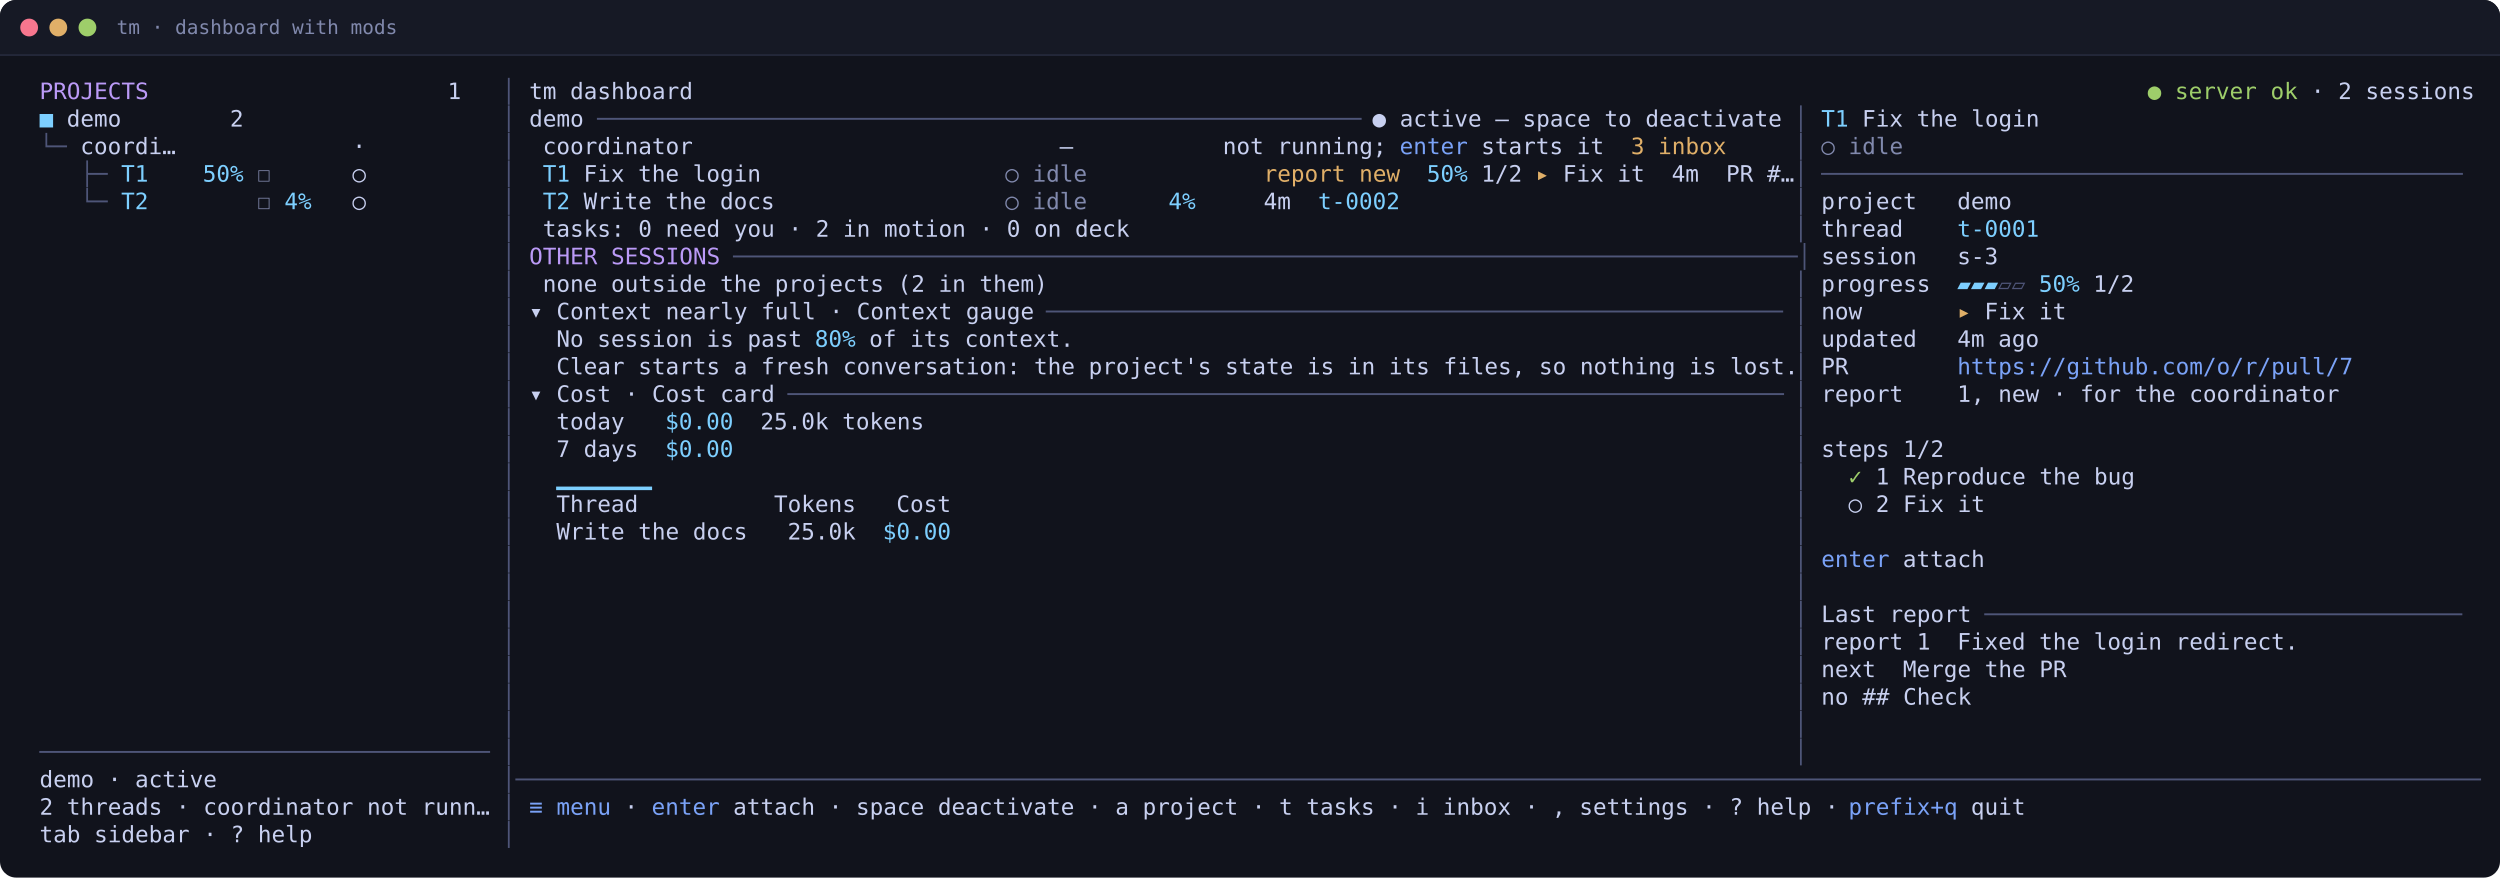
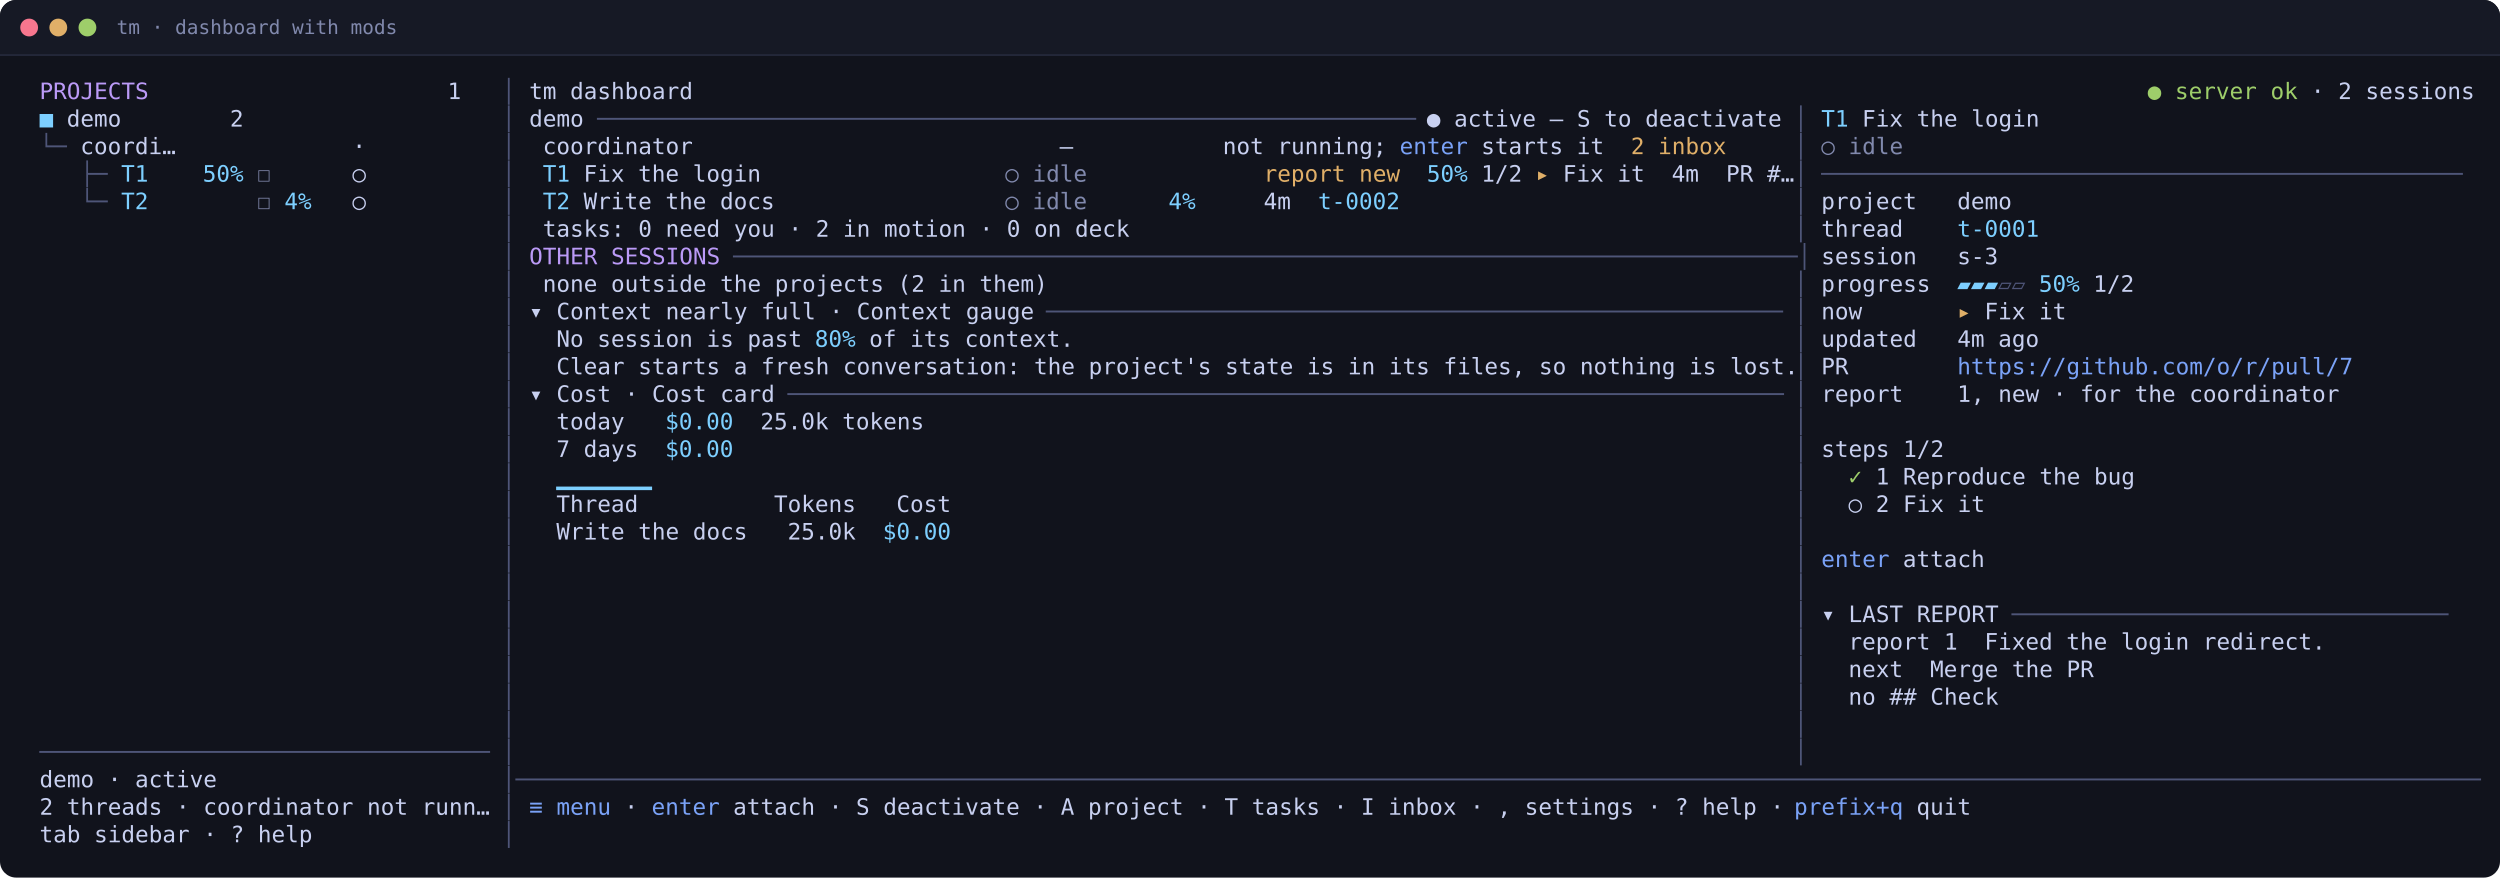
<svg xmlns="http://www.w3.org/2000/svg" width="1544" height="542" viewBox="0 0 1544 542" role="img" aria-labelledby="t">
  <style>text{font:14px ui-monospace,SFMono-Regular,Menlo,Consolas,'DejaVu Sans Mono','Liberation Mono',monospace;white-space:pre}</style>
  <rect width="1544" height="542" rx="10" fill="#11131c" />
  <rect width="1544" height="34" rx="10" fill="#161925" />
  <rect y="24" width="1544" height="10" fill="#161925" />
  <line x1="0" y1="34" x2="1544" y2="34" stroke="#262a3d" />
  <circle cx="18" cy="17" r="5.5" fill="#f7768e" />
  <circle cx="36" cy="17" r="5.5" fill="#e0af68" />
  <circle cx="54" cy="17" r="5.5" fill="#9ece6a" />
  <text x="72" y="21" fill="#8189ad" style="font-size:12px">tm · dashboard with mods</text>
  <text x="24.4" y="61.2" fill="#bb9af7" font-weight="700" textLength="67.2" lengthAdjust="spacingAndGlyphs">PROJECTS</text>
  <text x="276.4" y="61.2" fill="#c8d0f0">1</text>
  <text x="310.0" y="61.2" fill="#4e5578">│</text>
  <text x="326.8" y="61.2" fill="#c8d0f0" font-weight="700" textLength="100.8" lengthAdjust="spacingAndGlyphs">tm dashboard</text>
  <text x="1326.4" y="61.2" fill="#9ece6a" textLength="92.4" lengthAdjust="spacingAndGlyphs">● server ok</text>
  <text x="1427.2" y="61.2" fill="#c8d0f0" textLength="100.8" lengthAdjust="spacingAndGlyphs">· 2 sessions</text>
  <text x="24.4" y="78.2" fill="#7dcfff">■</text>
  <text x="41.2" y="78.2" fill="#c8d0f0" textLength="33.6" lengthAdjust="spacingAndGlyphs">demo</text>
  <text x="142.0" y="78.2" fill="#c8d0f0">2</text>
  <text x="310.0" y="78.2" fill="#4e5578">│</text>
  <text x="326.8" y="78.2" fill="#c8d0f0" textLength="33.6" lengthAdjust="spacingAndGlyphs">demo</text>
-   <text x="368.8" y="78.2" fill="#4e5578" textLength="470.4" lengthAdjust="spacingAndGlyphs">────────────────────────────────────────────────────────</text>
-   <text x="847.6" y="78.2" fill="#c8d0f0" textLength="252.0" lengthAdjust="spacingAndGlyphs">● active — space to deactivate</text>
+   <text x="368.8" y="78.2" fill="#4e5578" textLength="504.0" lengthAdjust="spacingAndGlyphs">────────────────────────────────────────────────────────────</text>
+   <text x="881.2" y="78.2" fill="#c8d0f0" textLength="218.4" lengthAdjust="spacingAndGlyphs">● active — S to deactivate</text>
  <text x="1108.0" y="78.2" fill="#4e5578">│</text>
  <text x="1124.8" y="78.2" fill="#7dcfff" font-weight="700" textLength="16.8" lengthAdjust="spacingAndGlyphs">T1</text>
  <text x="1150.0" y="78.2" fill="#c8d0f0" textLength="109.2" lengthAdjust="spacingAndGlyphs">Fix the login</text>
  <text x="24.4" y="95.2" fill="#4e5578" textLength="16.8" lengthAdjust="spacingAndGlyphs">└─</text>
  <text x="49.6" y="95.2" fill="#c8d0f0" textLength="58.8" lengthAdjust="spacingAndGlyphs">coordi…</text>
  <text x="217.6" y="95.2" fill="#c8d0f0">·</text>
  <text x="310.0" y="95.2" fill="#4e5578">│</text>
  <text x="335.2" y="95.2" fill="#c8d0f0" textLength="92.4" lengthAdjust="spacingAndGlyphs">coordinator</text>
  <text x="654.4" y="95.2" fill="#c8d0f0">—</text>
  <text x="755.2" y="95.2" fill="#c8d0f0" textLength="100.8" lengthAdjust="spacingAndGlyphs">not running;</text>
  <text x="864.4" y="95.2" fill="#7aa2f7" textLength="42.0" lengthAdjust="spacingAndGlyphs">enter</text>
  <text x="914.8" y="95.2" fill="#c8d0f0" textLength="75.6" lengthAdjust="spacingAndGlyphs">starts it</text>
-   <text x="1007.2" y="95.2" fill="#e0af68" textLength="58.8" lengthAdjust="spacingAndGlyphs">3 inbox</text>
+   <text x="1007.2" y="95.2" fill="#e0af68" textLength="58.8" lengthAdjust="spacingAndGlyphs">2 inbox</text>
  <text x="1108.0" y="95.2" fill="#4e5578">│</text>
  <text x="1124.8" y="95.2" fill="#8189ad" textLength="50.4" lengthAdjust="spacingAndGlyphs">○ idle</text>
  <text x="49.6" y="112.2" fill="#4e5578" textLength="16.8" lengthAdjust="spacingAndGlyphs">├─</text>
  <text x="74.8" y="112.2" fill="#7dcfff" font-weight="700" textLength="16.8" lengthAdjust="spacingAndGlyphs">T1</text>
  <text x="125.2" y="112.2" fill="#7dcfff" textLength="25.2" lengthAdjust="spacingAndGlyphs">50%</text>
  <text x="158.8" y="112.2" fill="#8189ad">☐</text>
  <text x="217.6" y="112.2" fill="#c8d0f0">○</text>
  <text x="310.0" y="112.2" fill="#4e5578">│</text>
  <text x="335.2" y="112.2" fill="#7dcfff" font-weight="700" textLength="16.8" lengthAdjust="spacingAndGlyphs">T1</text>
  <text x="360.4" y="112.2" fill="#c8d0f0" textLength="109.2" lengthAdjust="spacingAndGlyphs">Fix the login</text>
  <text x="620.8" y="112.2" fill="#8189ad" textLength="50.4" lengthAdjust="spacingAndGlyphs">○ idle</text>
  <text x="780.4" y="112.2" fill="#e0af68" textLength="84.0" lengthAdjust="spacingAndGlyphs">report new</text>
  <text x="881.2" y="112.2" fill="#7dcfff" textLength="25.2" lengthAdjust="spacingAndGlyphs">50%</text>
  <text x="914.8" y="112.2" fill="#c8d0f0" textLength="25.2" lengthAdjust="spacingAndGlyphs">1/2</text>
  <text x="948.4" y="112.2" fill="#e0af68">▸</text>
  <text x="965.2" y="112.2" fill="#c8d0f0" textLength="50.4" lengthAdjust="spacingAndGlyphs">Fix it</text>
  <text x="1032.4" y="112.2" fill="#c8d0f0" textLength="16.8" lengthAdjust="spacingAndGlyphs">4m</text>
  <text x="1066.0" y="112.2" fill="#c8d0f0" textLength="42.0" lengthAdjust="spacingAndGlyphs">PR #…</text>
  <text x="1108.0" y="112.2" fill="#4e5578">│</text>
  <text x="1124.8" y="112.2" fill="#4e5578" textLength="394.8" lengthAdjust="spacingAndGlyphs">───────────────────────────────────────────────</text>
  <text x="49.6" y="129.2" fill="#4e5578" textLength="16.8" lengthAdjust="spacingAndGlyphs">└─</text>
  <text x="74.8" y="129.2" fill="#7dcfff" font-weight="700" textLength="16.8" lengthAdjust="spacingAndGlyphs">T2</text>
  <text x="158.8" y="129.2" fill="#8189ad">☐</text>
  <text x="175.6" y="129.2" fill="#7dcfff" textLength="16.8" lengthAdjust="spacingAndGlyphs">4%</text>
  <text x="217.6" y="129.2" fill="#c8d0f0">○</text>
  <text x="310.0" y="129.2" fill="#4e5578">│</text>
  <text x="335.2" y="129.2" fill="#7dcfff" font-weight="700" textLength="16.8" lengthAdjust="spacingAndGlyphs">T2</text>
  <text x="360.4" y="129.2" fill="#c8d0f0" textLength="117.6" lengthAdjust="spacingAndGlyphs">Write the docs</text>
  <text x="620.8" y="129.2" fill="#8189ad" textLength="50.4" lengthAdjust="spacingAndGlyphs">○ idle</text>
  <text x="721.6" y="129.2" fill="#7dcfff" textLength="16.8" lengthAdjust="spacingAndGlyphs">4%</text>
  <text x="780.4" y="129.2" fill="#c8d0f0" textLength="16.8" lengthAdjust="spacingAndGlyphs">4m</text>
  <text x="814.0" y="129.2" fill="#7dcfff" font-weight="700" textLength="50.4" lengthAdjust="spacingAndGlyphs">t-0002</text>
  <text x="1108.0" y="129.2" fill="#4e5578">│</text>
  <text x="1124.8" y="129.2" fill="#c8d0f0" textLength="58.8" lengthAdjust="spacingAndGlyphs">project</text>
  <text x="1208.8" y="129.2" fill="#c8d0f0" textLength="33.6" lengthAdjust="spacingAndGlyphs">demo</text>
  <text x="310.0" y="146.2" fill="#4e5578">│</text>
  <text x="335.2" y="146.2" fill="#c8d0f0" textLength="361.2" lengthAdjust="spacingAndGlyphs">tasks: 0 need you · 2 in motion · 0 on deck</text>
  <text x="1108.0" y="146.2" fill="#4e5578">│</text>
  <text x="1124.8" y="146.2" fill="#c8d0f0" textLength="50.4" lengthAdjust="spacingAndGlyphs">thread</text>
  <text x="1208.8" y="146.2" fill="#7dcfff" font-weight="700" textLength="50.4" lengthAdjust="spacingAndGlyphs">t-0001</text>
  <text x="310.0" y="163.2" fill="#4e5578">│</text>
  <text x="326.8" y="163.2" fill="#bb9af7" font-weight="700" textLength="117.6" lengthAdjust="spacingAndGlyphs">OTHER SESSIONS</text>
  <text x="452.8" y="163.2" fill="#4e5578" textLength="663.6" lengthAdjust="spacingAndGlyphs">──────────────────────────────────────────────────────────────────────────────│</text>
  <text x="1124.8" y="163.2" fill="#c8d0f0" textLength="58.8" lengthAdjust="spacingAndGlyphs">session</text>
  <text x="1208.8" y="163.2" fill="#c8d0f0" textLength="25.2" lengthAdjust="spacingAndGlyphs">s-3</text>
  <text x="310.0" y="180.2" fill="#4e5578">│</text>
  <text x="335.2" y="180.2" fill="#c8d0f0" textLength="310.8" lengthAdjust="spacingAndGlyphs">none outside the projects (2 in them)</text>
  <text x="1108.0" y="180.2" fill="#4e5578">│</text>
  <text x="1124.8" y="180.2" fill="#c8d0f0" textLength="67.2" lengthAdjust="spacingAndGlyphs">progress</text>
  <text x="1208.8" y="180.2" fill="#7dcfff" textLength="25.2" lengthAdjust="spacingAndGlyphs">▰▰▰</text>
  <text x="1234.0" y="180.2" fill="#4e5578" textLength="16.8" lengthAdjust="spacingAndGlyphs">▱▱</text>
  <text x="1259.2" y="180.2" fill="#7dcfff" textLength="25.2" lengthAdjust="spacingAndGlyphs">50%</text>
  <text x="1292.8" y="180.2" fill="#c8d0f0" textLength="25.2" lengthAdjust="spacingAndGlyphs">1/2</text>
  <text x="310.0" y="197.2" fill="#4e5578">│</text>
  <text x="326.8" y="197.2" fill="#c8d0f0" textLength="310.8" lengthAdjust="spacingAndGlyphs">▾ Context nearly full · Context gauge</text>
  <text x="646.0" y="197.2" fill="#4e5578" textLength="453.6" lengthAdjust="spacingAndGlyphs">──────────────────────────────────────────────────────</text>
  <text x="1108.0" y="197.2" fill="#4e5578">│</text>
  <text x="1124.8" y="197.2" fill="#c8d0f0" textLength="25.2" lengthAdjust="spacingAndGlyphs">now</text>
  <text x="1208.8" y="197.2" fill="#e0af68">▸</text>
  <text x="1225.6" y="197.2" fill="#c8d0f0" textLength="50.4" lengthAdjust="spacingAndGlyphs">Fix it</text>
  <text x="310.0" y="214.2" fill="#4e5578">│</text>
  <text x="343.6" y="214.2" fill="#c8d0f0" textLength="151.2" lengthAdjust="spacingAndGlyphs">No session is past</text>
  <text x="503.2" y="214.2" fill="#7dcfff" textLength="25.2" lengthAdjust="spacingAndGlyphs">80%</text>
  <text x="536.8" y="214.2" fill="#c8d0f0" textLength="126.0" lengthAdjust="spacingAndGlyphs">of its context.</text>
  <text x="1108.0" y="214.2" fill="#4e5578">│</text>
  <text x="1124.8" y="214.2" fill="#c8d0f0" textLength="58.8" lengthAdjust="spacingAndGlyphs">updated</text>
  <text x="1208.8" y="214.2" fill="#c8d0f0" textLength="50.4" lengthAdjust="spacingAndGlyphs">4m ago</text>
  <text x="310.0" y="231.2" fill="#4e5578">│</text>
  <text x="343.6" y="231.2" fill="#c8d0f0" textLength="764.4" lengthAdjust="spacingAndGlyphs">Clear starts a fresh conversation: the project's state is in its files, so nothing is lost.</text>
  <text x="1108.0" y="231.2" fill="#4e5578">│</text>
  <text x="1124.8" y="231.2" fill="#c8d0f0" textLength="16.8" lengthAdjust="spacingAndGlyphs">PR</text>
  <text x="1208.8" y="231.2" fill="#7aa2f7" textLength="243.6" lengthAdjust="spacingAndGlyphs">https://github.com/o/r/pull/7</text>
  <text x="310.0" y="248.2" fill="#4e5578">│</text>
  <text x="326.8" y="248.2" fill="#c8d0f0" textLength="151.2" lengthAdjust="spacingAndGlyphs">▾ Cost · Cost card</text>
  <text x="486.4" y="248.2" fill="#4e5578" textLength="613.2" lengthAdjust="spacingAndGlyphs">─────────────────────────────────────────────────────────────────────────</text>
  <text x="1108.0" y="248.2" fill="#4e5578">│</text>
  <text x="1124.8" y="248.2" fill="#c8d0f0" textLength="50.4" lengthAdjust="spacingAndGlyphs">report</text>
  <text x="1208.8" y="248.2" fill="#c8d0f0" textLength="235.2" lengthAdjust="spacingAndGlyphs">1, new · for the coordinator</text>
  <text x="310.0" y="265.2" fill="#4e5578">│</text>
  <text x="343.6" y="265.2" fill="#c8d0f0" textLength="42.0" lengthAdjust="spacingAndGlyphs">today</text>
  <text x="410.8" y="265.2" fill="#7dcfff" textLength="42.0" lengthAdjust="spacingAndGlyphs">$0.00</text>
  <text x="469.6" y="265.2" fill="#c8d0f0" textLength="100.8" lengthAdjust="spacingAndGlyphs">25.0k tokens</text>
  <text x="1108.0" y="265.2" fill="#4e5578">│</text>
  <text x="310.0" y="282.2" fill="#4e5578">│</text>
  <text x="343.6" y="282.2" fill="#c8d0f0" textLength="50.4" lengthAdjust="spacingAndGlyphs">7 days</text>
  <text x="410.8" y="282.2" fill="#7dcfff" textLength="42.0" lengthAdjust="spacingAndGlyphs">$0.00</text>
  <text x="1108.0" y="282.2" fill="#4e5578">│</text>
  <text x="1124.8" y="282.2" fill="#c8d0f0" textLength="75.6" lengthAdjust="spacingAndGlyphs">steps 1/2</text>
  <text x="310.0" y="299.2" fill="#4e5578">│</text>
  <text x="343.6" y="299.2" fill="#7dcfff" textLength="58.8" lengthAdjust="spacingAndGlyphs">▁▁▁▁▁▁▁</text>
  <text x="1108.0" y="299.2" fill="#4e5578">│</text>
  <text x="1141.6" y="299.2" fill="#9ece6a">✓</text>
  <text x="1158.4" y="299.2" fill="#c8d0f0" textLength="159.6" lengthAdjust="spacingAndGlyphs">1 Reproduce the bug</text>
  <text x="310.0" y="316.2" fill="#4e5578">│</text>
  <text x="343.6" y="316.2" fill="#c8d0f0" textLength="50.4" lengthAdjust="spacingAndGlyphs">Thread</text>
  <text x="478.0" y="316.2" fill="#c8d0f0" textLength="50.4" lengthAdjust="spacingAndGlyphs">Tokens</text>
  <text x="553.6" y="316.2" fill="#c8d0f0" textLength="33.6" lengthAdjust="spacingAndGlyphs">Cost</text>
  <text x="1108.0" y="316.2" fill="#4e5578">│</text>
  <text x="1141.6" y="316.2" fill="#c8d0f0" textLength="84.0" lengthAdjust="spacingAndGlyphs">○ 2 Fix it</text>
  <text x="310.0" y="333.2" fill="#4e5578">│</text>
  <text x="343.6" y="333.2" fill="#c8d0f0" textLength="117.6" lengthAdjust="spacingAndGlyphs">Write the docs</text>
  <text x="486.4" y="333.2" fill="#c8d0f0" textLength="42.0" lengthAdjust="spacingAndGlyphs">25.0k</text>
  <text x="545.2" y="333.2" fill="#7dcfff" textLength="42.0" lengthAdjust="spacingAndGlyphs">$0.00</text>
  <text x="1108.0" y="333.2" fill="#4e5578">│</text>
  <text x="310.0" y="350.2" fill="#4e5578">│</text>
  <text x="1108.0" y="350.2" fill="#4e5578">│</text>
  <text x="1124.8" y="350.2" fill="#7aa2f7" textLength="42.0" lengthAdjust="spacingAndGlyphs">enter</text>
  <text x="1175.2" y="350.2" fill="#c8d0f0" textLength="50.4" lengthAdjust="spacingAndGlyphs">attach</text>
  <text x="310.0" y="367.2" fill="#4e5578">│</text>
  <text x="1108.0" y="367.2" fill="#4e5578">│</text>
  <text x="310.0" y="384.2" fill="#4e5578">│</text>
  <text x="1108.0" y="384.2" fill="#4e5578">│</text>
-   <text x="1124.8" y="384.2" fill="#c8d0f0" textLength="92.4" lengthAdjust="spacingAndGlyphs">Last report</text>
-   <text x="1225.6" y="384.2" fill="#4e5578" textLength="294.0" lengthAdjust="spacingAndGlyphs">───────────────────────────────────</text>
+   <text x="1124.8" y="384.2" fill="#c8d0f0" textLength="109.2" lengthAdjust="spacingAndGlyphs">▾ LAST REPORT</text>
+   <text x="1242.4" y="384.2" fill="#4e5578" textLength="268.8" lengthAdjust="spacingAndGlyphs">────────────────────────────────</text>
  <text x="310.0" y="401.2" fill="#4e5578">│</text>
  <text x="1108.0" y="401.2" fill="#4e5578">│</text>
-   <text x="1124.8" y="401.2" fill="#c8d0f0" textLength="67.2" lengthAdjust="spacingAndGlyphs">report 1</text>
-   <text x="1208.8" y="401.2" fill="#c8d0f0" textLength="210.0" lengthAdjust="spacingAndGlyphs">Fixed the login redirect.</text>
+   <text x="1141.6" y="401.2" fill="#c8d0f0" textLength="67.2" lengthAdjust="spacingAndGlyphs">report 1</text>
+   <text x="1225.6" y="401.2" fill="#c8d0f0" textLength="210.0" lengthAdjust="spacingAndGlyphs">Fixed the login redirect.</text>
  <text x="310.0" y="418.2" fill="#4e5578">│</text>
  <text x="1108.0" y="418.2" fill="#4e5578">│</text>
-   <text x="1124.8" y="418.2" fill="#c8d0f0" textLength="33.6" lengthAdjust="spacingAndGlyphs">next</text>
-   <text x="1175.2" y="418.2" fill="#c8d0f0" textLength="100.8" lengthAdjust="spacingAndGlyphs">Merge the PR</text>
+   <text x="1141.6" y="418.2" fill="#c8d0f0" textLength="33.6" lengthAdjust="spacingAndGlyphs">next</text>
+   <text x="1192.0" y="418.2" fill="#c8d0f0" textLength="100.8" lengthAdjust="spacingAndGlyphs">Merge the PR</text>
  <text x="310.0" y="435.2" fill="#4e5578">│</text>
  <text x="1108.0" y="435.2" fill="#4e5578">│</text>
-   <text x="1124.8" y="435.2" fill="#c8d0f0" textLength="92.4" lengthAdjust="spacingAndGlyphs">no ## Check</text>
+   <text x="1141.6" y="435.2" fill="#c8d0f0" textLength="92.4" lengthAdjust="spacingAndGlyphs">no ## Check</text>
  <text x="310.0" y="452.2" fill="#4e5578">│</text>
  <text x="1108.0" y="452.2" fill="#4e5578">│</text>
  <text x="24.4" y="469.2" fill="#4e5578" textLength="277.2" lengthAdjust="spacingAndGlyphs">─────────────────────────────────</text>
  <text x="310.0" y="469.2" fill="#4e5578">│</text>
  <text x="1108.0" y="469.2" fill="#4e5578">│</text>
  <text x="24.4" y="486.2" fill="#c8d0f0" textLength="109.2" lengthAdjust="spacingAndGlyphs">demo · active</text>
  <text x="310.0" y="486.2" fill="#4e5578" textLength="1218.0" lengthAdjust="spacingAndGlyphs">│────────────────────────────────────────────────────────────────────────────────────────────────────────────────────────────────────────────────</text>
  <text x="24.4" y="503.2" fill="#c8d0f0" textLength="277.2" lengthAdjust="spacingAndGlyphs">2 threads · coordinator not runn…</text>
  <text x="310.0" y="503.2" fill="#4e5578">│</text>
  <text x="326.8" y="503.2" fill="#7aa2f7" textLength="50.4" lengthAdjust="spacingAndGlyphs">≡ menu</text>
  <text x="385.6" y="503.2" fill="#c8d0f0">·</text>
  <text x="402.4" y="503.2" fill="#7aa2f7" textLength="42.0" lengthAdjust="spacingAndGlyphs">enter</text>
-   <text x="452.8" y="503.2" fill="#c8d0f0" textLength="680.4" lengthAdjust="spacingAndGlyphs">attach · space deactivate · a project · t tasks · i inbox · , settings · ? help ·</text>
-   <text x="1141.6" y="503.2" fill="#7aa2f7" textLength="67.2" lengthAdjust="spacingAndGlyphs">prefix+q</text>
-   <text x="1217.2" y="503.2" fill="#c8d0f0" textLength="33.6" lengthAdjust="spacingAndGlyphs">quit</text>
+   <text x="452.8" y="503.2" fill="#c8d0f0" textLength="646.8" lengthAdjust="spacingAndGlyphs">attach · S deactivate · A project · T tasks · I inbox · , settings · ? help ·</text>
+   <text x="1108.0" y="503.2" fill="#7aa2f7" textLength="67.2" lengthAdjust="spacingAndGlyphs">prefix+q</text>
+   <text x="1183.6" y="503.2" fill="#c8d0f0" textLength="33.6" lengthAdjust="spacingAndGlyphs">quit</text>
  <text x="24.4" y="520.2" fill="#c8d0f0" textLength="168.0" lengthAdjust="spacingAndGlyphs">tab sidebar · ? help</text>
  <text x="310.0" y="520.2" fill="#4e5578">│</text>
</svg>
